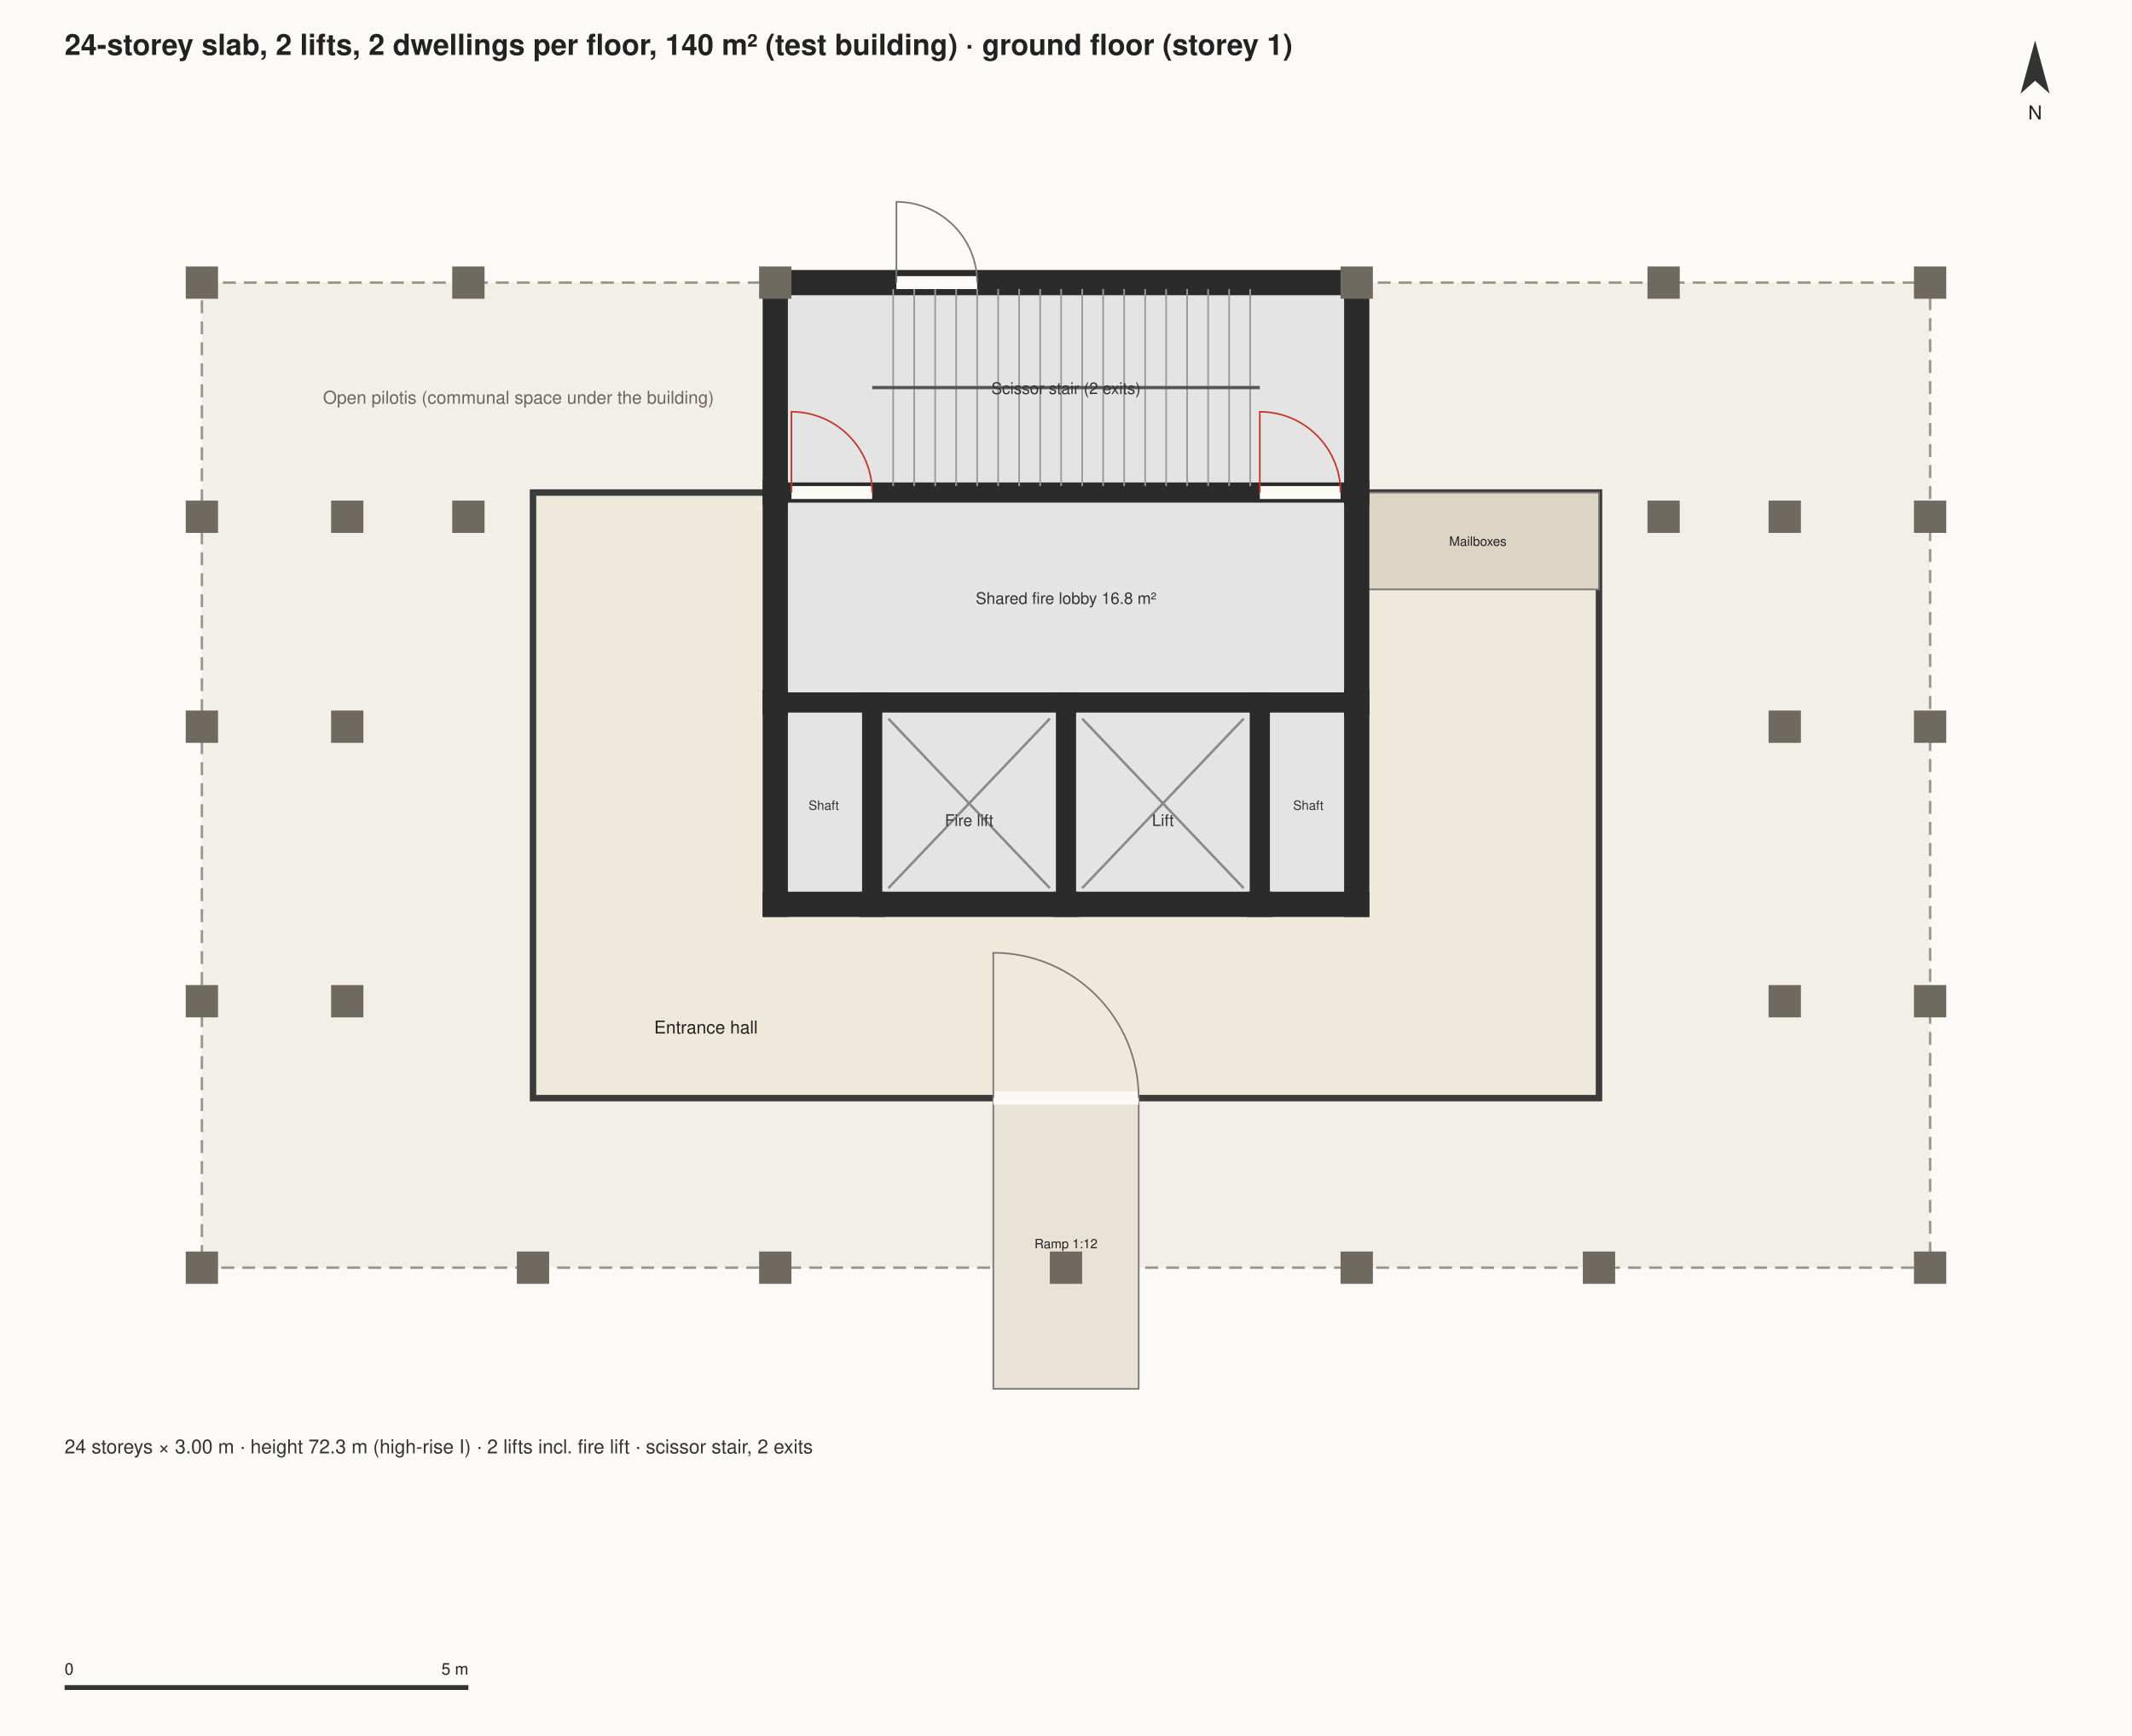
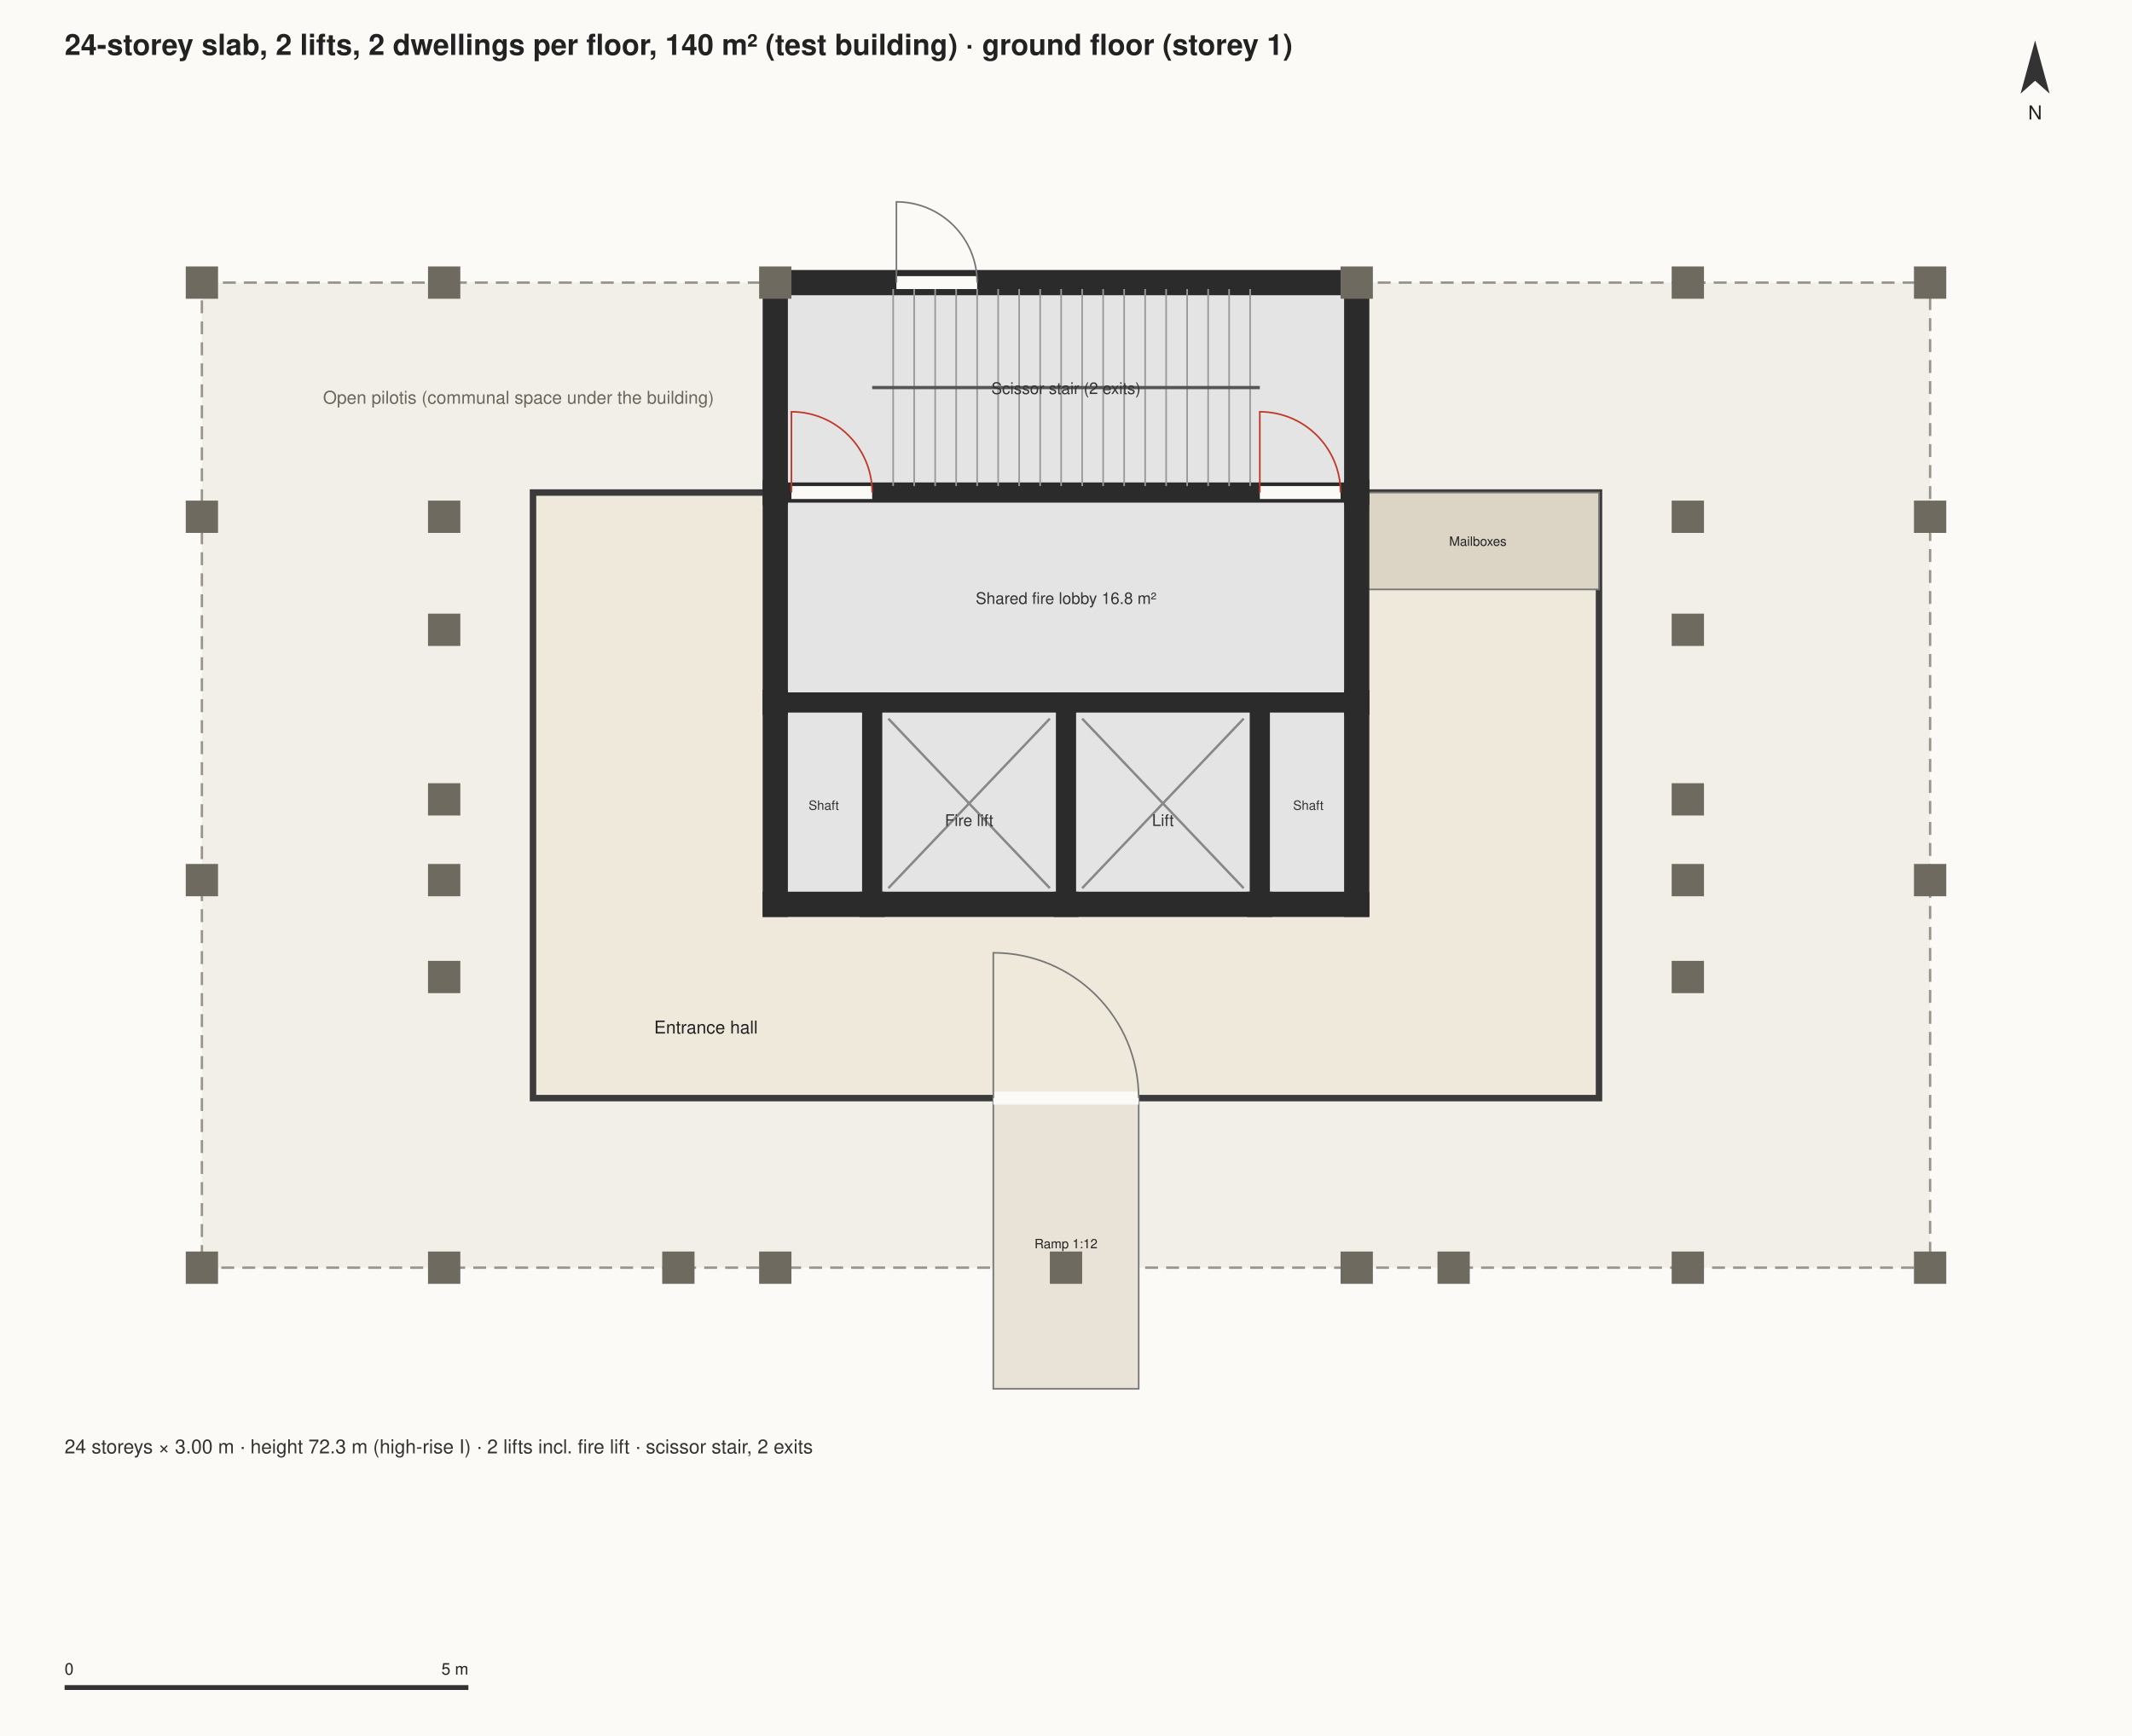
<svg xmlns="http://www.w3.org/2000/svg" width="1320" height="1075" viewBox="0 0 1320 1075" font-family="Helvetica, Arial, sans-serif">
  <rect width="100%" height="100%" fill="#fbfaf7" />
  <rect x="125.0" y="175.0" width="1070.0" height="610.0" fill="#f1efe8" stroke="#9a958a" stroke-width="1.5" stroke-dasharray="8 5" />
  <text x="200.0" y="250.0" font-size="11" text-anchor="start" fill="#6b665c" font-weight="normal">Open pilotis (communal space under the building)</text>
  <rect x="330.0" y="305.0" width="660.0" height="375.0" fill="#efe9dc" stroke="#3b3b3b" stroke-width="4" />
  <rect x="840.0" y="305.0" width="150.0" height="60.0" fill="#dcd5c6" stroke="#777" stroke-width="1" />
  <text x="915.0" y="338.0" font-size="8" text-anchor="middle" fill="#222" font-weight="normal">Mailboxes</text>
  <text x="405.0" y="640.0" font-size="11" text-anchor="start" fill="#222" font-weight="normal">Entrance hall</text>
  <rect x="615.0" y="680.0" width="90.0" height="180.0" fill="#e8e3d6" stroke="#777" stroke-width="1" />
  <text x="660.0" y="773.0" font-size="8" text-anchor="middle" fill="#222" font-weight="normal">Ramp 1:12</text>
  <rect x="480.0" y="175.0" width="360.0" height="130.0" fill="#e4e4e4" stroke="none" stroke-width="0" />
  <rect x="480.0" y="305.0" width="360.0" height="130.0" fill="#e4e4e4" stroke="none" stroke-width="0" />
  <rect x="480.0" y="435.0" width="60.0" height="125.0" fill="#e4e4e4" stroke="none" stroke-width="0" />
  <rect x="540.0" y="435.0" width="120.0" height="125.0" fill="#e4e4e4" stroke="none" stroke-width="0" />
  <rect x="660.0" y="435.0" width="120.0" height="125.0" fill="#e4e4e4" stroke="none" stroke-width="0" />
  <rect x="780.0" y="435.0" width="60.0" height="125.0" fill="#e4e4e4" stroke="none" stroke-width="0" />
  <line x1="480.0" y1="175.0" x2="480.0" y2="305.0" stroke="#2b2b2b" stroke-width="15.625" stroke-linecap="square" />
  <line x1="480.0" y1="305.0" x2="480.0" y2="435.0" stroke="#2b2b2b" stroke-width="15.625" stroke-linecap="square" />
  <line x1="480.0" y1="435.0" x2="480.0" y2="560.0" stroke="#2b2b2b" stroke-width="15.625" stroke-linecap="square" />
  <line x1="540.0" y1="435.0" x2="540.0" y2="560.0" stroke="#2b2b2b" stroke-width="12.5" stroke-linecap="square" />
  <line x1="660.0" y1="435.0" x2="660.0" y2="560.0" stroke="#2b2b2b" stroke-width="12.5" stroke-linecap="square" />
  <line x1="780.0" y1="435.0" x2="780.0" y2="560.0" stroke="#2b2b2b" stroke-width="12.5" stroke-linecap="square" />
  <line x1="840.0" y1="175.0" x2="840.0" y2="305.0" stroke="#2b2b2b" stroke-width="15.625" stroke-linecap="square" />
  <line x1="840.0" y1="305.0" x2="840.0" y2="435.0" stroke="#2b2b2b" stroke-width="15.625" stroke-linecap="square" />
  <line x1="840.0" y1="435.0" x2="840.0" y2="560.0" stroke="#2b2b2b" stroke-width="15.625" stroke-linecap="square" />
  <line x1="480.0" y1="175.0" x2="840.0" y2="175.0" stroke="#2b2b2b" stroke-width="15.625" stroke-linecap="square" />
  <line x1="480.0" y1="305.0" x2="840.0" y2="305.0" stroke="#2b2b2b" stroke-width="12.5" stroke-linecap="square" />
  <line x1="480.0" y1="435.0" x2="540.0" y2="435.0" stroke="#2b2b2b" stroke-width="12.5" stroke-linecap="square" />
  <line x1="540.0" y1="435.0" x2="660.0" y2="435.0" stroke="#2b2b2b" stroke-width="12.5" stroke-linecap="square" />
  <line x1="660.0" y1="435.0" x2="780.0" y2="435.0" stroke="#2b2b2b" stroke-width="12.5" stroke-linecap="square" />
  <line x1="780.0" y1="435.0" x2="840.0" y2="435.0" stroke="#2b2b2b" stroke-width="12.5" stroke-linecap="square" />
  <line x1="480.0" y1="560.0" x2="540.0" y2="560.0" stroke="#2b2b2b" stroke-width="15.625" stroke-linecap="square" />
  <line x1="540.0" y1="560.0" x2="660.0" y2="560.0" stroke="#2b2b2b" stroke-width="15.625" stroke-linecap="square" />
  <line x1="660.0" y1="560.0" x2="780.0" y2="560.0" stroke="#2b2b2b" stroke-width="15.625" stroke-linecap="square" />
  <line x1="780.0" y1="560.0" x2="840.0" y2="560.0" stroke="#2b2b2b" stroke-width="15.625" stroke-linecap="square" />
  <line x1="553.0" y1="179.0" x2="553.0" y2="301.0" stroke="#999" stroke-width="1" />
  <line x1="566.0" y1="179.0" x2="566.0" y2="301.0" stroke="#999" stroke-width="1" />
  <line x1="579.0" y1="179.0" x2="579.0" y2="301.0" stroke="#999" stroke-width="1" />
  <line x1="592.0" y1="179.0" x2="592.0" y2="301.0" stroke="#999" stroke-width="1" />
  <line x1="605.0" y1="179.0" x2="605.0" y2="301.0" stroke="#999" stroke-width="1" />
  <line x1="618.0" y1="179.0" x2="618.0" y2="301.0" stroke="#999" stroke-width="1" />
  <line x1="631.0" y1="179.0" x2="631.0" y2="301.0" stroke="#999" stroke-width="1" />
  <line x1="644.0" y1="179.0" x2="644.0" y2="301.0" stroke="#999" stroke-width="1" />
  <line x1="657.0" y1="179.0" x2="657.0" y2="301.0" stroke="#999" stroke-width="1" />
  <line x1="670.0" y1="179.0" x2="670.0" y2="301.0" stroke="#999" stroke-width="1" />
  <line x1="683.0" y1="179.0" x2="683.0" y2="301.0" stroke="#999" stroke-width="1" />
  <line x1="696.0" y1="179.0" x2="696.0" y2="301.0" stroke="#999" stroke-width="1" />
  <line x1="709.0" y1="179.0" x2="709.0" y2="301.0" stroke="#999" stroke-width="1" />
  <line x1="722.0" y1="179.0" x2="722.0" y2="301.0" stroke="#999" stroke-width="1" />
  <line x1="735.0" y1="179.0" x2="735.0" y2="301.0" stroke="#999" stroke-width="1" />
  <line x1="748.0" y1="179.0" x2="748.0" y2="301.0" stroke="#999" stroke-width="1" />
  <line x1="761.0" y1="179.0" x2="761.0" y2="301.0" stroke="#999" stroke-width="1" />
  <line x1="774.0" y1="179.0" x2="774.0" y2="301.0" stroke="#999" stroke-width="1" />
  <line x1="540.0" y1="240.0" x2="780.0" y2="240.0" stroke="#555" stroke-width="2" />
  <text x="660.0" y="244.0" font-size="10" text-anchor="middle" fill="#333" font-weight="normal">Scissor stair (2 exits)</text>
  <text x="660.0" y="374.0" font-size="10" text-anchor="middle" fill="#333" font-weight="normal">Shared fire lobby 16.8 m²</text>
  <text x="510.0" y="501.5" font-size="8" text-anchor="middle" fill="#333" font-weight="normal">Shaft</text>
  <line x1="550.0" y1="445.0" x2="650.0" y2="550.0" stroke="#888" stroke-width="1.5" />
  <line x1="650.0" y1="445.0" x2="550.0" y2="550.0" stroke="#888" stroke-width="1.5" />
  <text x="600.0" y="511.5" font-size="10" text-anchor="middle" fill="#333" font-weight="normal">Fire lift</text>
  <line x1="670.0" y1="445.0" x2="770.0" y2="550.0" stroke="#888" stroke-width="1.5" />
  <line x1="770.0" y1="445.0" x2="670.0" y2="550.0" stroke="#888" stroke-width="1.5" />
  <text x="720.0" y="511.5" font-size="10" text-anchor="middle" fill="#333" font-weight="normal">Lift</text>
  <text x="810.0" y="501.5" font-size="8" text-anchor="middle" fill="#333" font-weight="normal">Shaft</text>
  <rect x="115.0" y="165.0" width="20.0" height="20.0" fill="#6f6a60" stroke="none" stroke-width="0" />
  <rect x="115.0" y="310.0" width="20.0" height="20.0" fill="#6f6a60" stroke="none" stroke-width="0" />
-   <rect x="115.0" y="440.0" width="20.0" height="20.0" fill="#6f6a60" stroke="none" stroke-width="0" />
-   <rect x="115.0" y="610.0" width="20.0" height="20.0" fill="#6f6a60" stroke="none" stroke-width="0" />
+   <rect x="115.0" y="535.0" width="20.0" height="20.0" fill="#6f6a60" stroke="none" stroke-width="0" />
  <rect x="115.0" y="775.0" width="20.0" height="20.0" fill="#6f6a60" stroke="none" stroke-width="0" />
-   <rect x="205.0" y="310.0" width="20.0" height="20.0" fill="#6f6a60" stroke="none" stroke-width="0" />
-   <rect x="205.0" y="440.0" width="20.0" height="20.0" fill="#6f6a60" stroke="none" stroke-width="0" />
-   <rect x="205.0" y="610.0" width="20.0" height="20.0" fill="#6f6a60" stroke="none" stroke-width="0" />
-   <rect x="280.0" y="165.0" width="20.0" height="20.0" fill="#6f6a60" stroke="none" stroke-width="0" />
-   <rect x="280.0" y="310.0" width="20.0" height="20.0" fill="#6f6a60" stroke="none" stroke-width="0" />
-   <rect x="320.0" y="775.0" width="20.0" height="20.0" fill="#6f6a60" stroke="none" stroke-width="0" />
+   <rect x="265.0" y="165.0" width="20.0" height="20.0" fill="#6f6a60" stroke="none" stroke-width="0" />
+   <rect x="265.0" y="310.0" width="20.0" height="20.0" fill="#6f6a60" stroke="none" stroke-width="0" />
+   <rect x="265.0" y="380.0" width="20.0" height="20.0" fill="#6f6a60" stroke="none" stroke-width="0" />
+   <rect x="265.0" y="485.0" width="20.0" height="20.0" fill="#6f6a60" stroke="none" stroke-width="0" />
+   <rect x="265.0" y="535.0" width="20.0" height="20.0" fill="#6f6a60" stroke="none" stroke-width="0" />
+   <rect x="265.0" y="595.0" width="20.0" height="20.0" fill="#6f6a60" stroke="none" stroke-width="0" />
+   <rect x="265.0" y="775.0" width="20.0" height="20.0" fill="#6f6a60" stroke="none" stroke-width="0" />
+   <rect x="410.0" y="775.0" width="20.0" height="20.0" fill="#6f6a60" stroke="none" stroke-width="0" />
  <rect x="470.0" y="165.0" width="20.0" height="20.0" fill="#6f6a60" stroke="none" stroke-width="0" />
  <rect x="470.0" y="775.0" width="20.0" height="20.0" fill="#6f6a60" stroke="none" stroke-width="0" />
  <rect x="650.0" y="775.0" width="20.0" height="20.0" fill="#6f6a60" stroke="none" stroke-width="0" />
  <rect x="830.0" y="165.0" width="20.0" height="20.0" fill="#6f6a60" stroke="none" stroke-width="0" />
  <rect x="830.0" y="775.0" width="20.0" height="20.0" fill="#6f6a60" stroke="none" stroke-width="0" />
-   <rect x="980.0" y="775.0" width="20.0" height="20.0" fill="#6f6a60" stroke="none" stroke-width="0" />
-   <rect x="1020.0" y="165.0" width="20.0" height="20.0" fill="#6f6a60" stroke="none" stroke-width="0" />
-   <rect x="1020.0" y="310.0" width="20.0" height="20.0" fill="#6f6a60" stroke="none" stroke-width="0" />
-   <rect x="1095.0" y="310.0" width="20.0" height="20.0" fill="#6f6a60" stroke="none" stroke-width="0" />
-   <rect x="1095.0" y="440.0" width="20.0" height="20.0" fill="#6f6a60" stroke="none" stroke-width="0" />
-   <rect x="1095.0" y="610.0" width="20.0" height="20.0" fill="#6f6a60" stroke="none" stroke-width="0" />
+   <rect x="890.0" y="775.0" width="20.0" height="20.0" fill="#6f6a60" stroke="none" stroke-width="0" />
+   <rect x="1035.0" y="165.0" width="20.0" height="20.0" fill="#6f6a60" stroke="none" stroke-width="0" />
+   <rect x="1035.0" y="310.0" width="20.0" height="20.0" fill="#6f6a60" stroke="none" stroke-width="0" />
+   <rect x="1035.0" y="380.0" width="20.0" height="20.0" fill="#6f6a60" stroke="none" stroke-width="0" />
+   <rect x="1035.0" y="485.0" width="20.0" height="20.0" fill="#6f6a60" stroke="none" stroke-width="0" />
+   <rect x="1035.0" y="535.0" width="20.0" height="20.0" fill="#6f6a60" stroke="none" stroke-width="0" />
+   <rect x="1035.0" y="595.0" width="20.0" height="20.0" fill="#6f6a60" stroke="none" stroke-width="0" />
+   <rect x="1035.0" y="775.0" width="20.0" height="20.0" fill="#6f6a60" stroke="none" stroke-width="0" />
  <rect x="1185.0" y="165.0" width="20.0" height="20.0" fill="#6f6a60" stroke="none" stroke-width="0" />
  <rect x="1185.0" y="310.0" width="20.0" height="20.0" fill="#6f6a60" stroke="none" stroke-width="0" />
-   <rect x="1185.0" y="440.0" width="20.0" height="20.0" fill="#6f6a60" stroke="none" stroke-width="0" />
-   <rect x="1185.0" y="610.0" width="20.0" height="20.0" fill="#6f6a60" stroke="none" stroke-width="0" />
+   <rect x="1185.0" y="535.0" width="20.0" height="20.0" fill="#6f6a60" stroke="none" stroke-width="0" />
  <rect x="1185.0" y="775.0" width="20.0" height="20.0" fill="#6f6a60" stroke="none" stroke-width="0" />
  <rect x="615.0" y="676.0" width="90.0" height="8" fill="#fbfaf7" />
  <path d="M615.0,680.0 L615.0,590.0 A90.0,90.0 0 0,1 705.0,680.0" fill="none" stroke="#777" stroke-width="1" />
  <rect x="555.0" y="171.0" width="50.0" height="8" fill="#fbfaf7" />
  <path d="M555.0,175.0 L555.0,125.0 A50.0,50.0 0 0,1 605.0,175.0" fill="none" stroke="#777" stroke-width="1" />
  <rect x="490.0" y="301.0" width="50.0" height="8" fill="#fbfaf7" />
  <path d="M490.0,305.0 L490.0,255.0 A50.0,50.0 0 0,1 540.0,305.0" fill="none" stroke="#c0392b" stroke-width="1" />
  <rect x="780.0" y="301.0" width="50.0" height="8" fill="#fbfaf7" />
  <path d="M780.0,305.0 L780.0,255.0 A50.0,50.0 0 0,1 830.0,305.0" fill="none" stroke="#c0392b" stroke-width="1" />
  <path d="M1260.0,25 L1251.0,58 L1260.0,50 L1269.0,58 Z" fill="#333" />
  <text x="1260.0" y="74.0" font-size="12" text-anchor="middle" fill="#222" font-weight="normal">N</text>
  <line x1="40.0" y1="1045.0" x2="290.0" y2="1045.0" stroke="#333" stroke-width="3" />
  <text x="40.0" y="1037.0" font-size="10" text-anchor="start" fill="#222" font-weight="normal">0</text>
  <text x="290.0" y="1037.0" font-size="10" text-anchor="end" fill="#222" font-weight="normal">5 m</text>
  <text x="40.0" y="34.0" font-size="18" text-anchor="start" fill="#222" font-weight="bold">24-storey slab, 2 lifts, 2 dwellings per floor, 140 m² (test building) · ground floor (storey 1)</text>
  <text x="40.0" y="900.0" font-size="12" text-anchor="start" fill="#333" font-weight="normal">24 storeys × 3.00 m · height 72.3 m (high-rise I) · 2 lifts incl. fire lift · scissor stair, 2 exits</text>
</svg>
